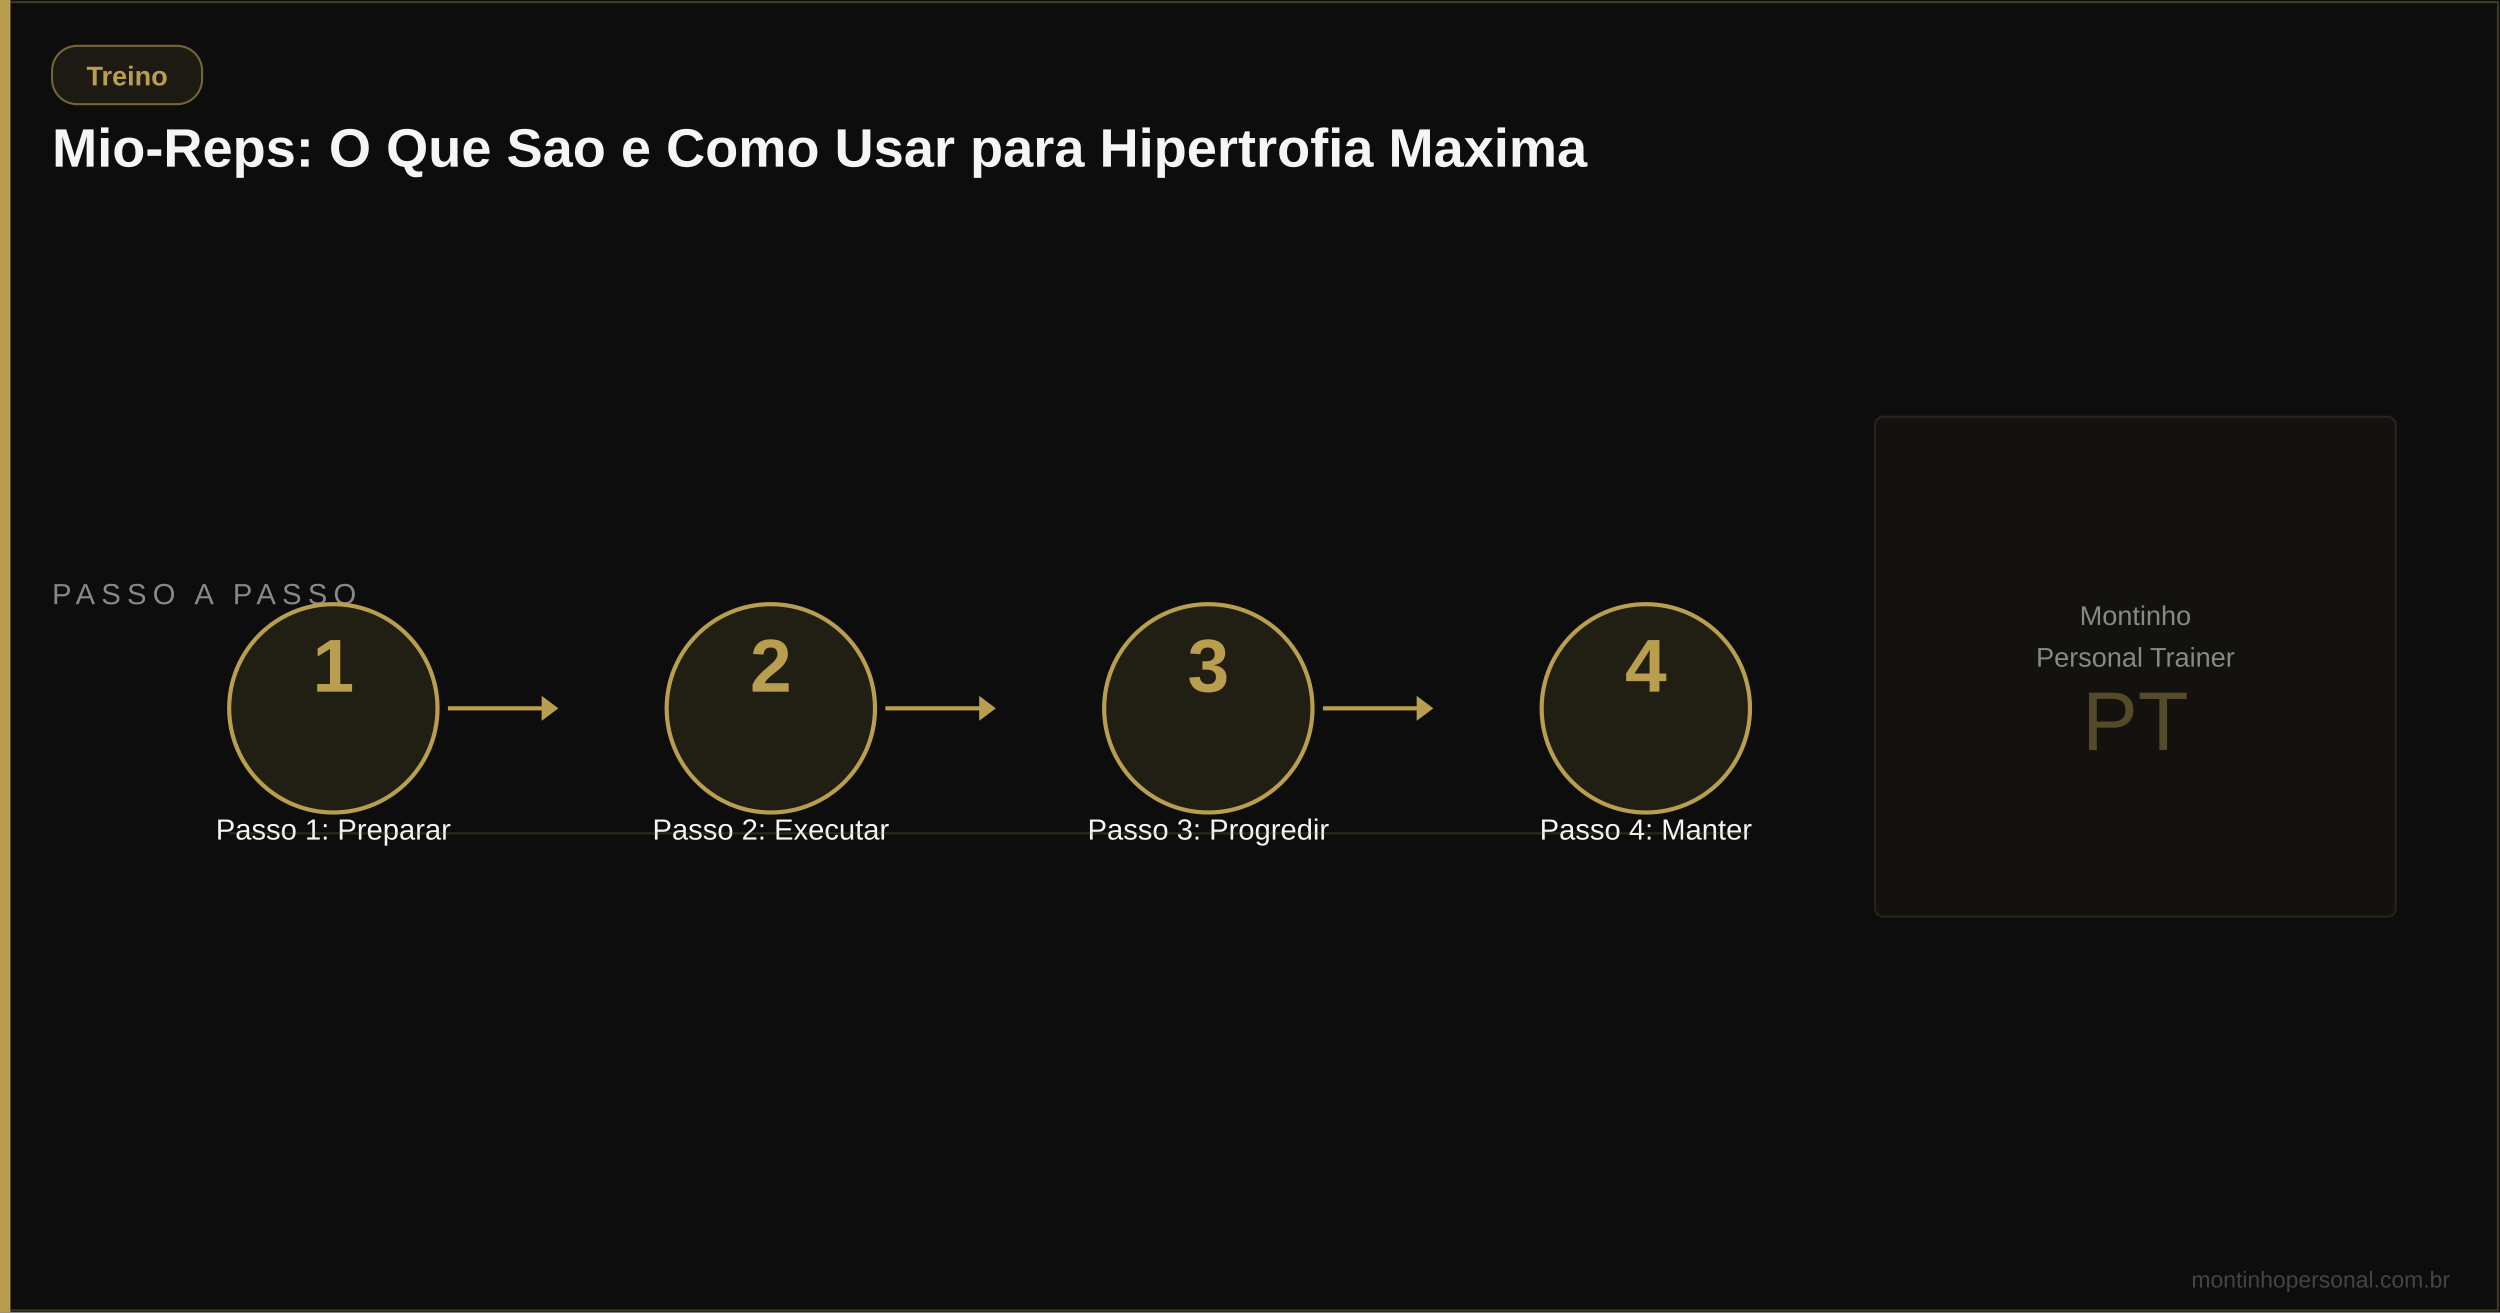
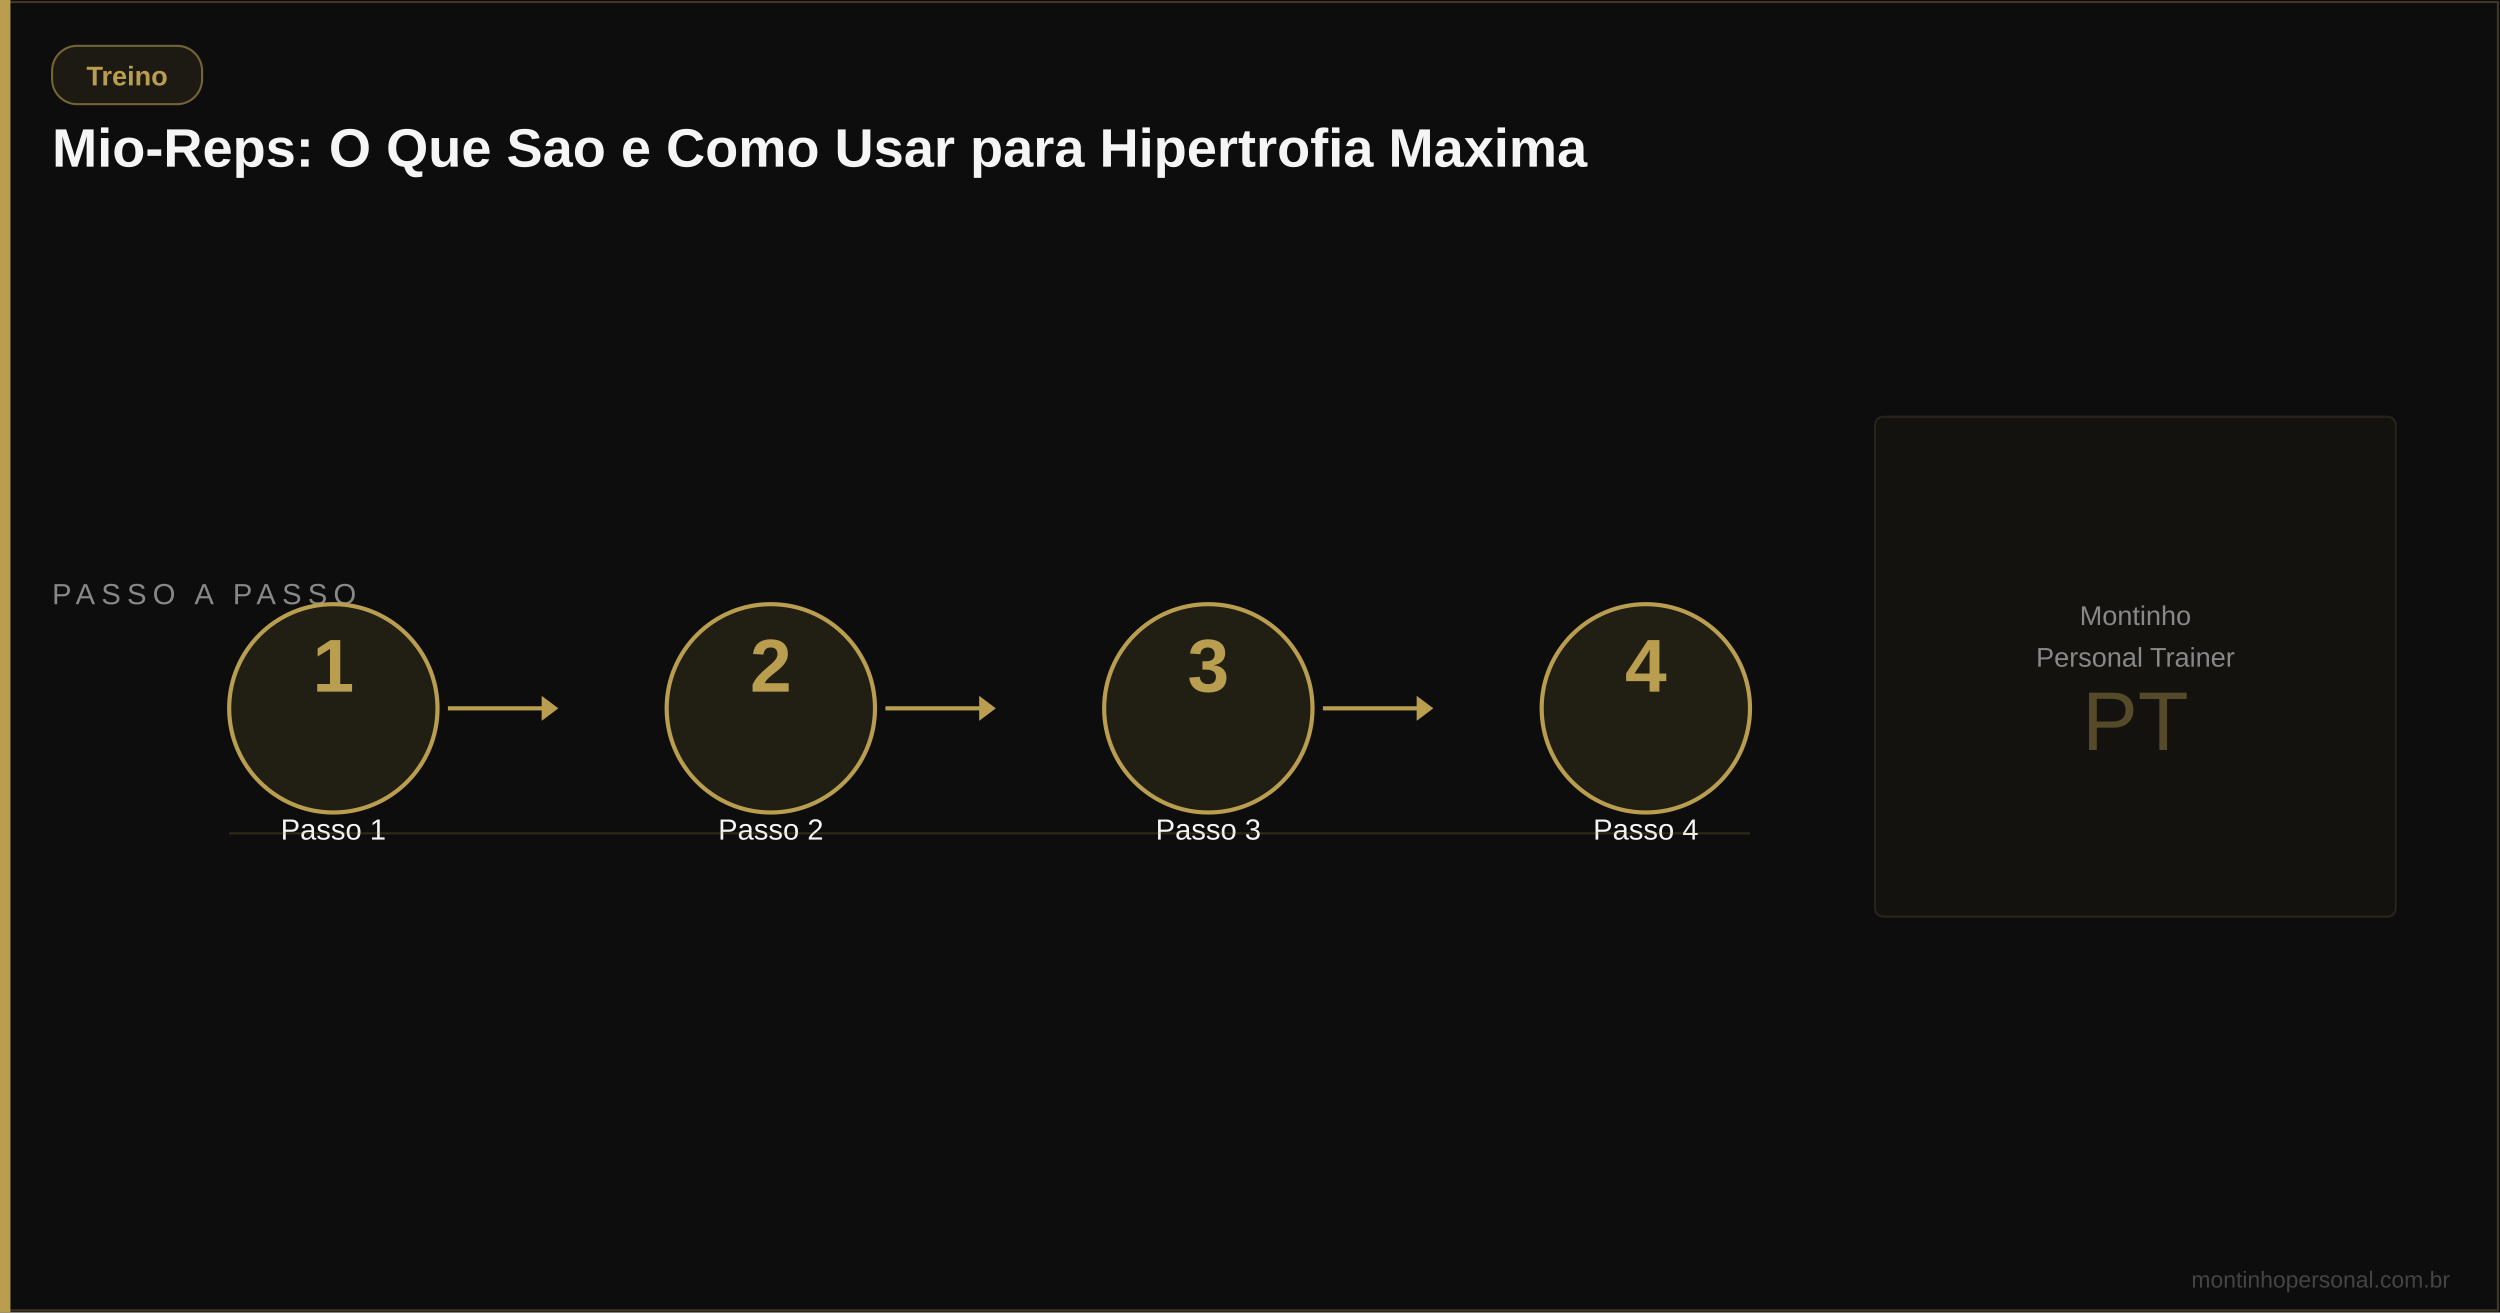
<svg xmlns="http://www.w3.org/2000/svg" viewBox="0 0 1200 630" width="1200" height="630" role="img" aria-label="Mio-Reps: O Que Sao e Como Usar para Hipertrofia Maxima">
  <rect width="1200" height="630" fill="#0d0d0d" />
  <rect x="0" y="0" width="5" height="630" fill="#BA9E50" />
  <rect x="1" y="1" width="1198" height="628" fill="none" stroke="#BA9E50" stroke-width="1" opacity="0.3" />
  <rect x="25" y="22" width="72" height="28" rx="12" fill="#BA9E50" fill-opacity="0.15" stroke="#BA9E50" stroke-width="1" opacity="0.6" />
  <text x="61" y="41" font-family="Arial,sans-serif" font-size="13" fill="#BA9E50" text-anchor="middle" font-weight="600">Treino</text>
  <text x="25" y="80" font-family="Arial,sans-serif" font-size="26" fill="#F5F5F5" font-weight="bold">Mio-Reps: O Que Sao e Como Usar para Hipertrofia Maxima</text>
  <text x="25" y="290" font-family="Arial,sans-serif" font-size="14" fill="#888888" letter-spacing="3">PASSO A PASSO</text>
  <circle cx="160" cy="340" r="50" fill="#BA9E50" fill-opacity="0.12" stroke="#BA9E50" stroke-width="2" />
  <text x="160" y="332" font-family="Arial,sans-serif" font-size="36" fill="#BA9E50" text-anchor="middle" font-weight="bold">1</text>
-   <text x="160" y="403" font-family="Arial,sans-serif" font-size="14" fill="#F5F5F5" text-anchor="middle">Passo 1: Preparar</text>
+   <text x="160" y="403" font-family="Arial,sans-serif" font-size="14" fill="#F5F5F5" text-anchor="middle">Passo 1</text>
  <line x1="215" y1="340" x2="265" y2="340" stroke="#BA9E50" stroke-width="2" />
  <polygon points="268,340 260,334 260,346" fill="#BA9E50" />
  <circle cx="370" cy="340" r="50" fill="#BA9E50" fill-opacity="0.12" stroke="#BA9E50" stroke-width="2" />
  <text x="370" y="332" font-family="Arial,sans-serif" font-size="36" fill="#BA9E50" text-anchor="middle" font-weight="bold">2</text>
-   <text x="370" y="403" font-family="Arial,sans-serif" font-size="14" fill="#F5F5F5" text-anchor="middle">Passo 2: Executar</text>
+   <text x="370" y="403" font-family="Arial,sans-serif" font-size="14" fill="#F5F5F5" text-anchor="middle">Passo 2</text>
  <line x1="425" y1="340" x2="475" y2="340" stroke="#BA9E50" stroke-width="2" />
  <polygon points="478,340 470,334 470,346" fill="#BA9E50" />
  <circle cx="580" cy="340" r="50" fill="#BA9E50" fill-opacity="0.12" stroke="#BA9E50" stroke-width="2" />
  <text x="580" y="332" font-family="Arial,sans-serif" font-size="36" fill="#BA9E50" text-anchor="middle" font-weight="bold">3</text>
-   <text x="580" y="403" font-family="Arial,sans-serif" font-size="14" fill="#F5F5F5" text-anchor="middle">Passo 3: Progredir</text>
+   <text x="580" y="403" font-family="Arial,sans-serif" font-size="14" fill="#F5F5F5" text-anchor="middle">Passo 3</text>
  <line x1="635" y1="340" x2="685" y2="340" stroke="#BA9E50" stroke-width="2" />
  <polygon points="688,340 680,334 680,346" fill="#BA9E50" />
  <circle cx="790" cy="340" r="50" fill="#BA9E50" fill-opacity="0.12" stroke="#BA9E50" stroke-width="2" />
  <text x="790" y="332" font-family="Arial,sans-serif" font-size="36" fill="#BA9E50" text-anchor="middle" font-weight="bold">4</text>
-   <text x="790" y="403" font-family="Arial,sans-serif" font-size="14" fill="#F5F5F5" text-anchor="middle">Passo 4: Manter</text>
+   <text x="790" y="403" font-family="Arial,sans-serif" font-size="14" fill="#F5F5F5" text-anchor="middle">Passo 4</text>
  <line x1="110" y1="400" x2="840" y2="400" stroke="#BA9E50" stroke-width="1" stroke-opacity="0.2" />
  <rect x="900" y="200" width="250" height="240" rx="4" fill="#BA9E50" fill-opacity="0.04" stroke="#BA9E50" stroke-width="1" stroke-opacity="0.15" />
  <text x="1025" y="300" font-family="Arial,sans-serif" font-size="13" fill="#888888" text-anchor="middle">Montinho</text>
  <text x="1025" y="320" font-family="Arial,sans-serif" font-size="13" fill="#888888" text-anchor="middle">Personal Trainer</text>
  <text x="1025" y="360" font-family="Arial,sans-serif" font-size="40" fill="#BA9E50" text-anchor="middle" fill-opacity="0.4">PT</text>
  <text x="1176" y="618" font-family="Arial,sans-serif" font-size="11" fill="#444" text-anchor="end">montinhopersonal.com.br</text>
</svg>
